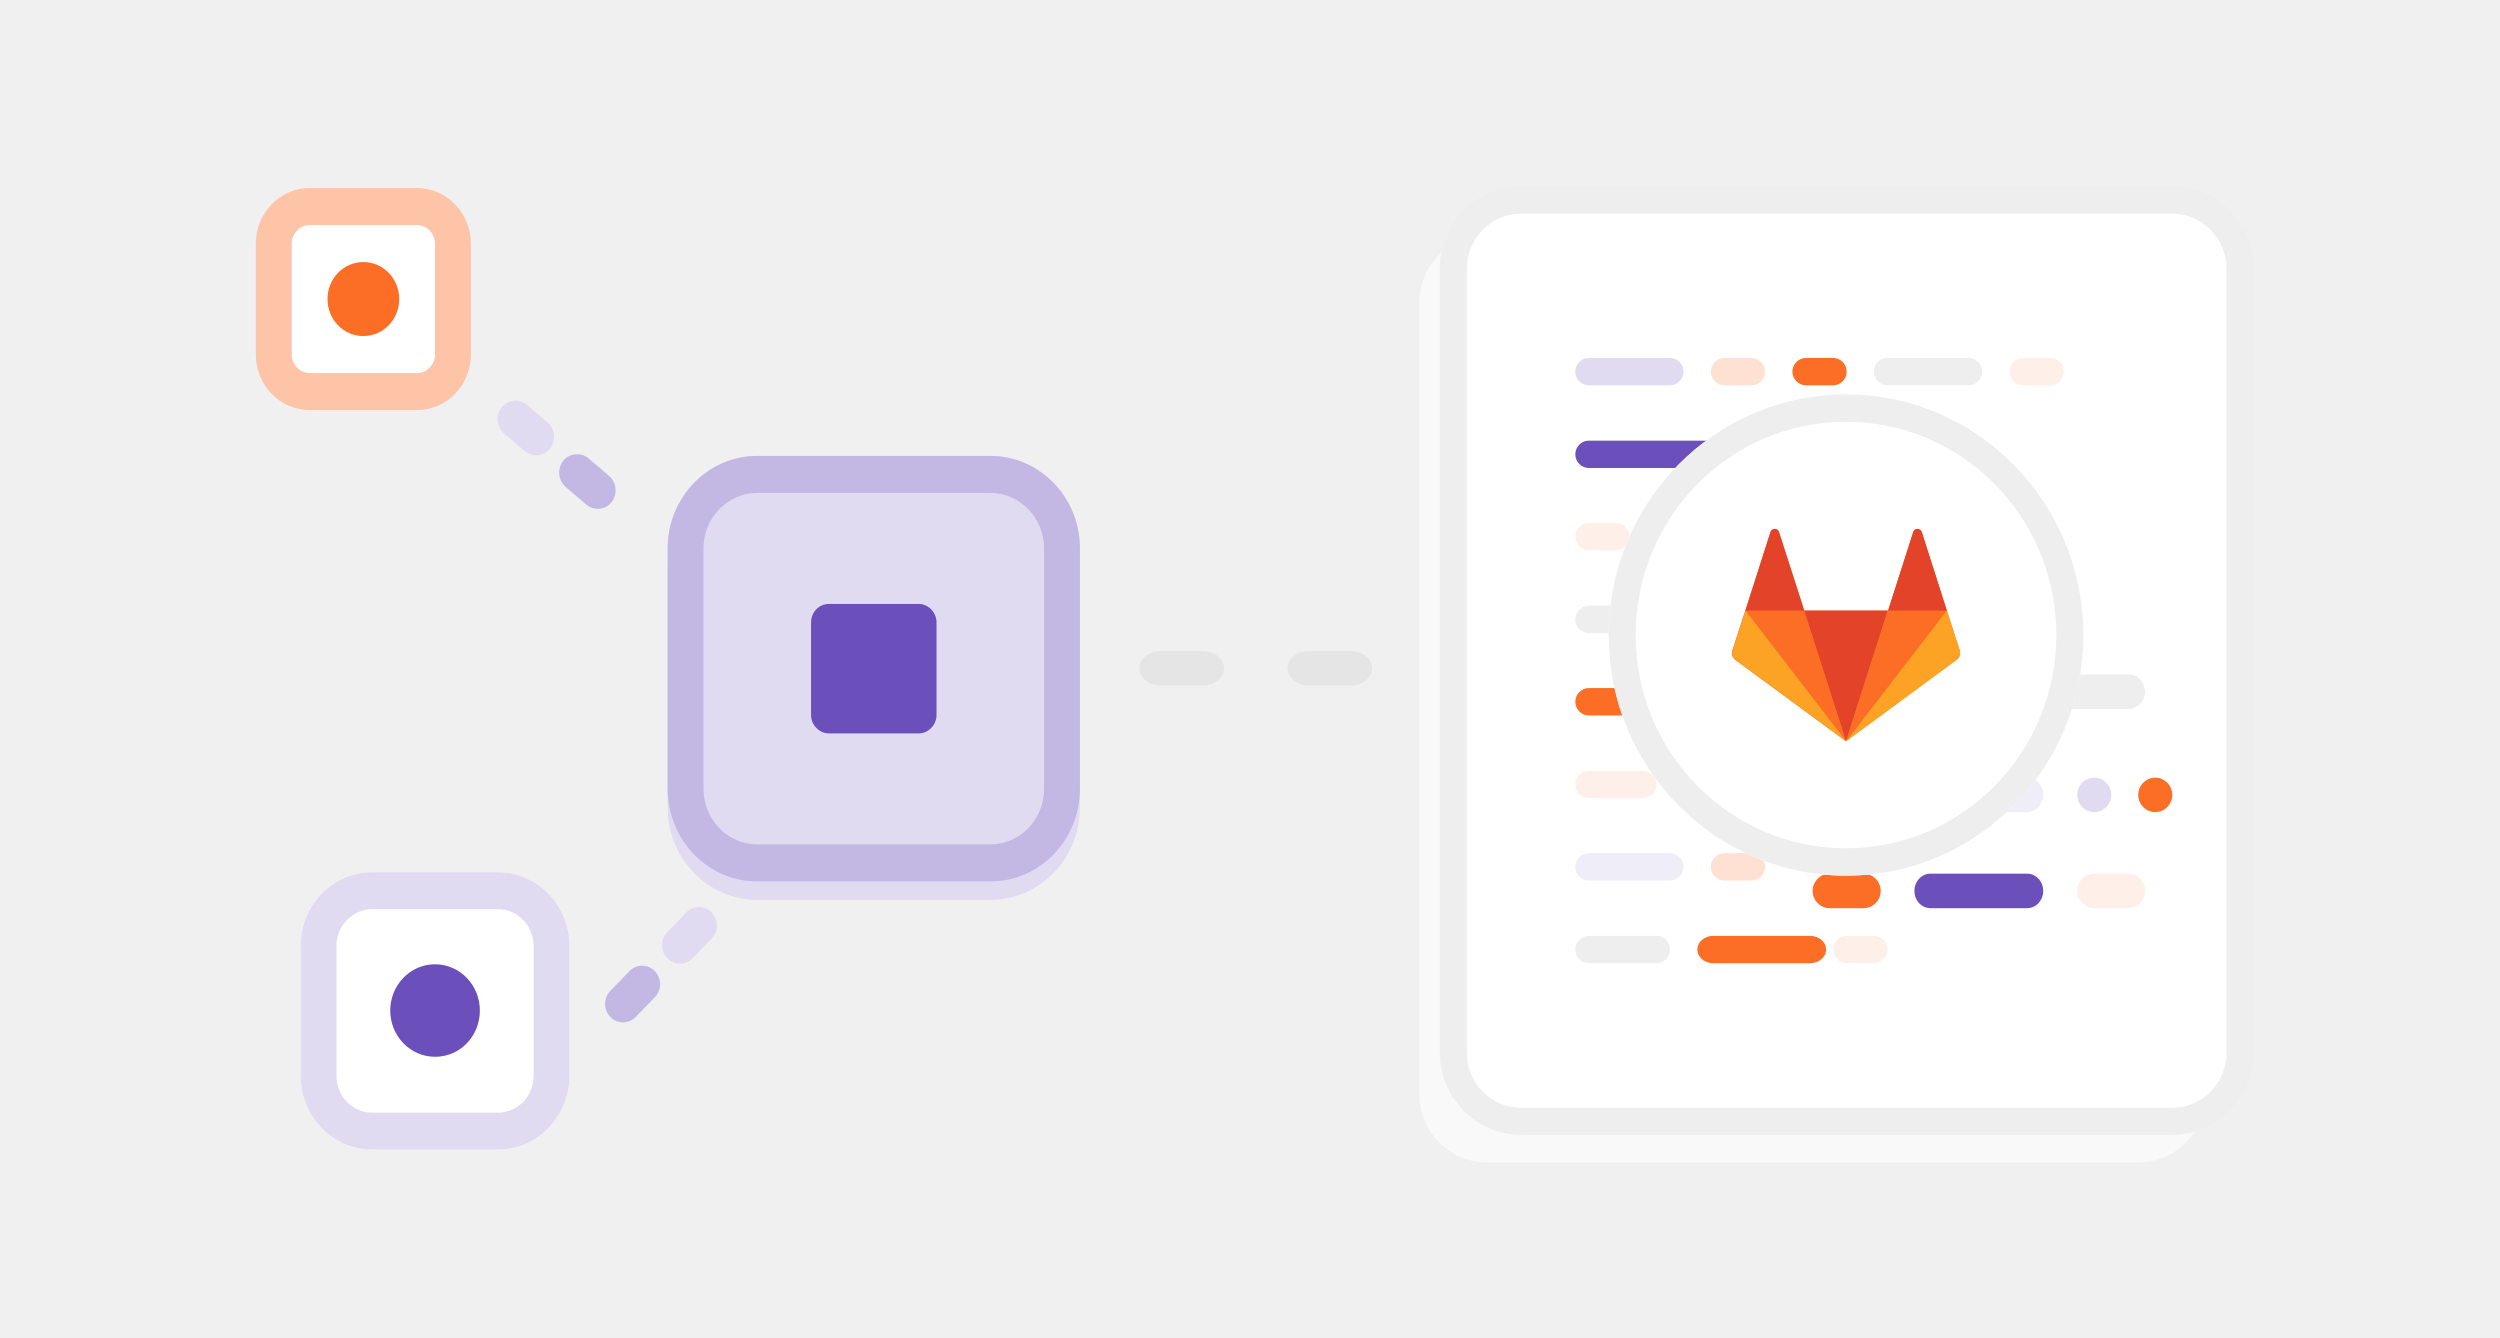
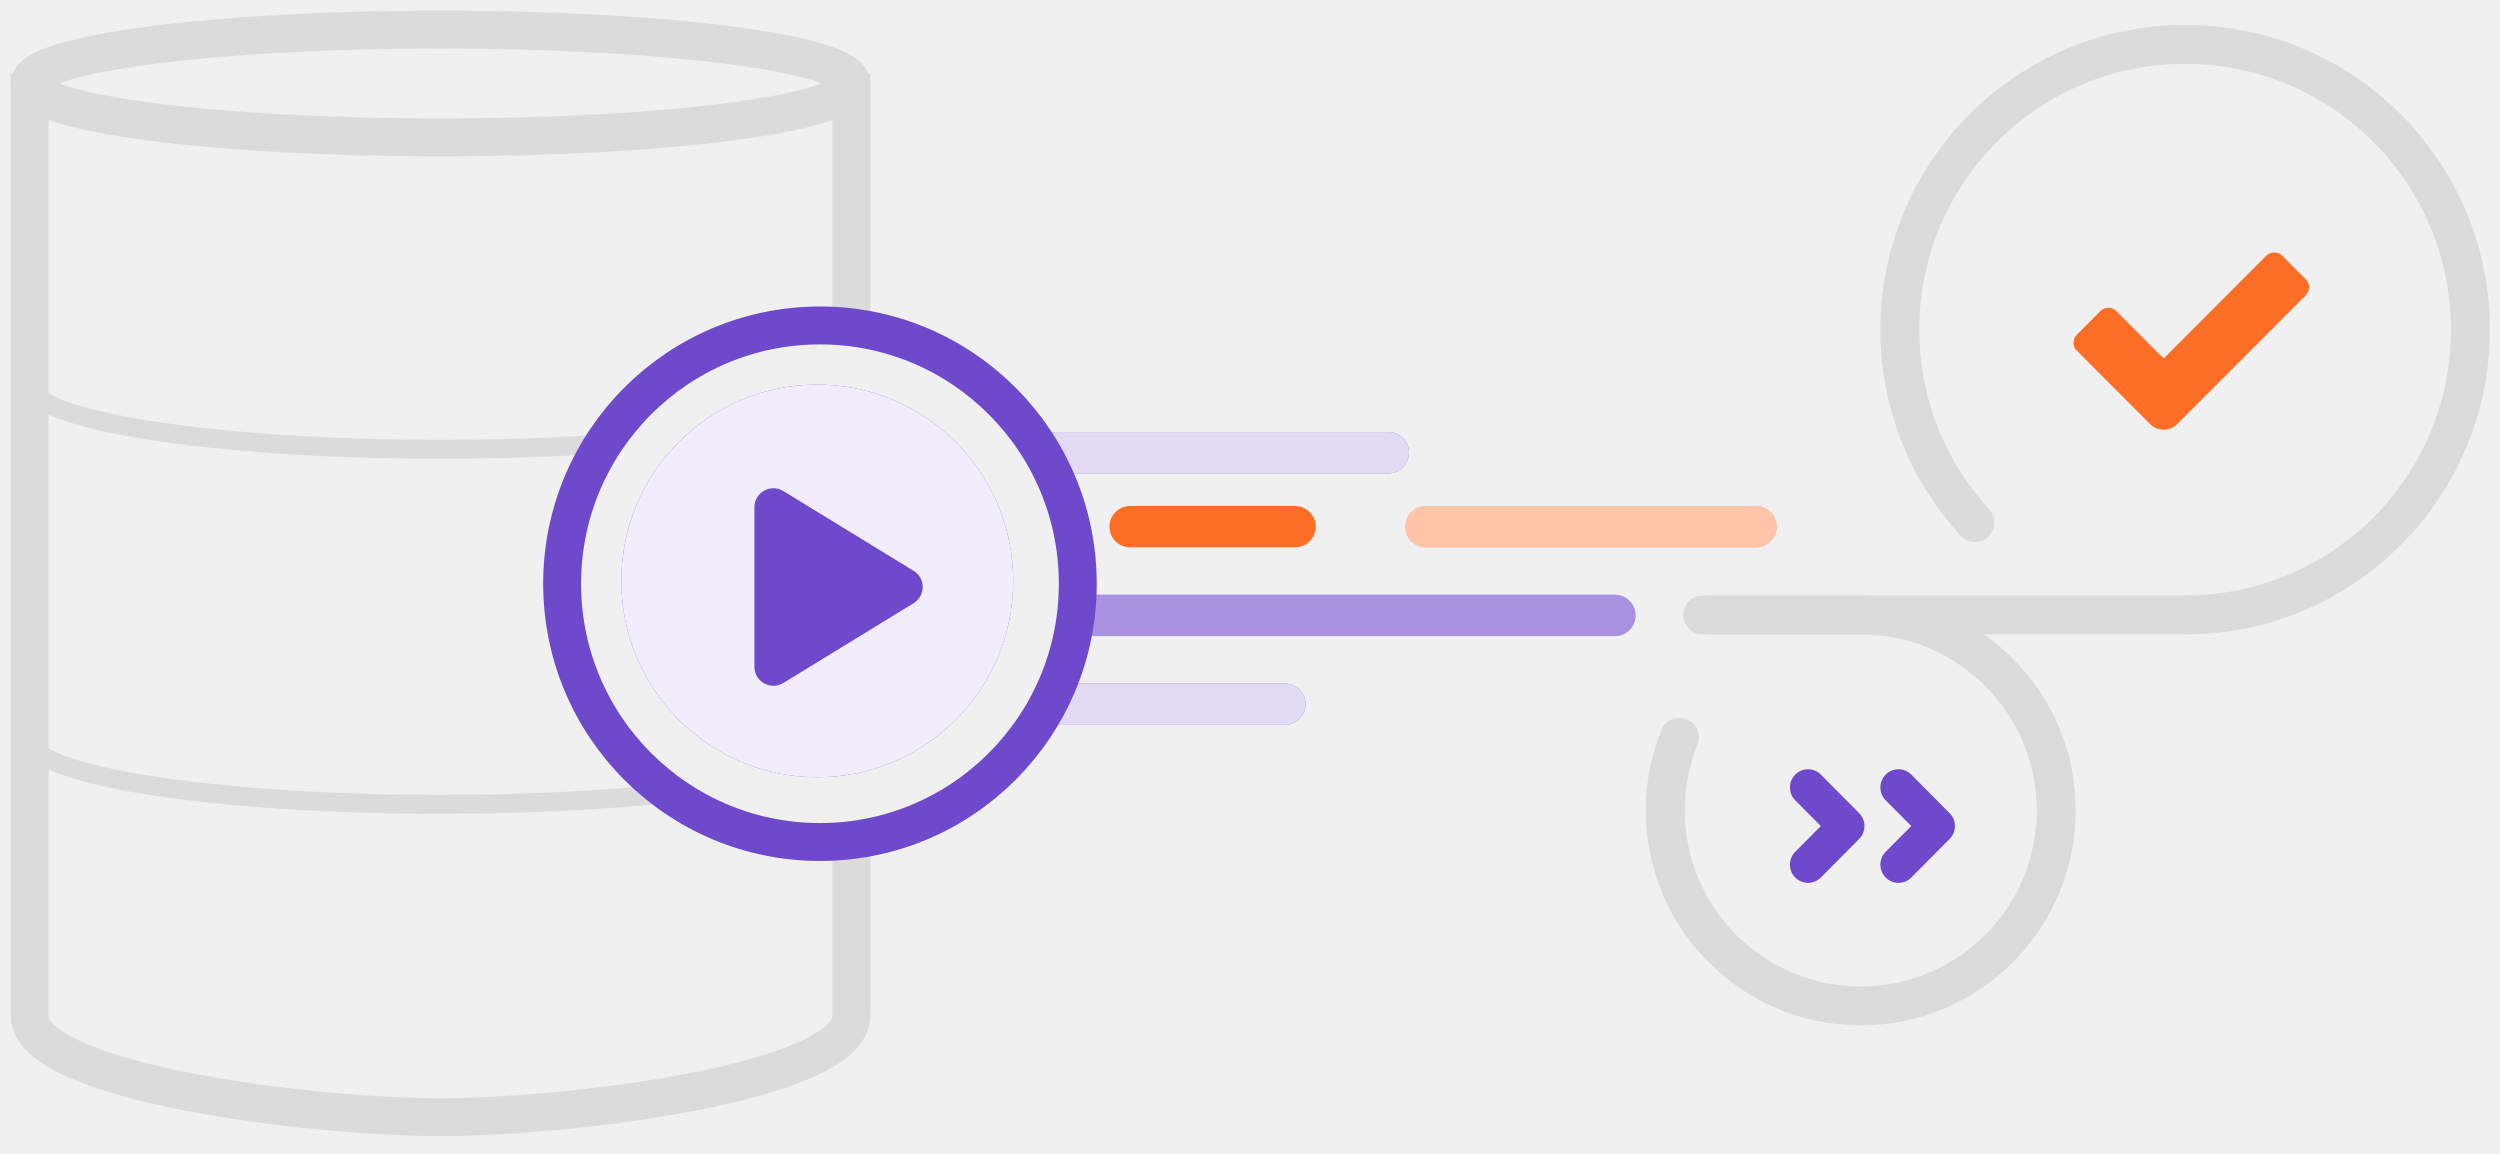
- <svg xmlns="http://www.w3.org/2000/svg" width="215px" height="115px" viewBox="0 0 215 115" version="1.1">
-   <g id="run-CICD-pipelines-md" stroke="none" stroke-width="1" fill="none" fill-rule="evenodd">
-     <g id="CICD-Repoj1" transform="translate(22, 16)">
-       <g id="Group" transform="translate(100, 0)">
-         <path d="M5.882,4.144 L61.888,4.144 C65.12,4.144 67.716,6.804 67.716,10.052 L67.716,78.064 C67.716,81.34 65.092,83.972 61.888,83.972 L5.882,83.972 C2.651,83.972 0.055,81.312 0.055,78.064 L0.055,10.052 C0.055,6.804 2.679,4.144 5.882,4.144 Z" id="Path" fill="#F9F9F9" fill-rule="nonzero" />
-         <path d="M8.81,1.176 L64.816,1.176 C68.047,1.176 70.643,3.836 70.643,7.084 L70.643,74.508 C70.643,77.784 68.019,80.416 64.816,80.416 L8.81,80.416 C5.579,80.416 2.983,77.756 2.983,74.508 L2.983,7.112 C2.983,3.836 5.579,1.176 8.81,1.176 Z" id="Path" fill="#FFFFFF" fill-rule="nonzero" />
-         <path d="M8.81,2.38 C6.241,2.38 4.142,4.508 4.142,7.112 L4.142,74.536 C4.142,77.14 6.241,79.268 8.81,79.268 L64.816,79.268 C67.384,79.268 69.483,77.14 69.483,74.536 L69.483,7.112 C69.483,4.508 67.384,2.38 64.816,2.38 L8.81,2.38 L8.81,2.38 Z M8.81,0 L64.816,0 C68.682,0 71.803,3.164 71.803,7.084 L71.803,74.508 C71.803,78.428 68.682,81.592 64.816,81.592 L8.81,81.592 C4.943,81.592 1.823,78.4 1.823,74.508 L1.823,7.112 C1.795,3.192 4.943,0 8.81,0 Z" id="Shape" fill="#EEEEEE" fill-rule="nonzero" />
-         <path d="M14.637,14.784 L21.624,14.784 C22.259,14.784 22.784,15.316 22.784,15.96 C22.784,16.604 22.259,17.136 21.624,17.136 L14.637,17.136 C14.002,17.136 13.477,16.604 13.477,15.96 C13.477,15.316 14.002,14.784 14.637,14.784 Z M33.305,21.896 L40.292,21.896 C40.928,21.896 41.452,22.428 41.452,23.072 C41.452,23.716 40.928,24.248 40.292,24.248 L33.305,24.248 C32.67,24.248 32.146,23.716 32.146,23.072 C32.146,22.428 32.67,21.896 33.305,21.896 Z" id="Shape" fill="#E1DBF1" fill-rule="nonzero" />
-         <path d="M40.32,14.784 L47.307,14.784 C47.942,14.784 48.467,15.316 48.467,15.96 C48.467,16.604 47.942,17.136 47.307,17.136 L40.32,17.136 C39.685,17.136 39.16,16.604 39.16,15.96 C39.132,15.316 39.657,14.784 40.32,14.784 Z" id="Path" fill="#EEEEEE" fill-rule="nonzero" />
-         <path d="M21.651,28.98 L28.638,28.98 C29.273,28.98 29.798,29.512 29.798,30.156 C29.798,30.8 29.273,31.332 28.638,31.332 L21.651,31.332 C21.016,31.332 20.491,30.8 20.491,30.156 C20.464,29.512 20.988,28.98 21.651,28.98 Z" id="Path" fill="#E1DBF1" fill-rule="nonzero" />
-         <path d="M26.291,14.784 L28.638,14.784 C29.273,14.784 29.798,15.316 29.798,15.96 C29.798,16.604 29.273,17.136 28.638,17.136 L26.291,17.136 C25.656,17.136 25.131,16.604 25.131,15.96 C25.131,15.316 25.656,14.784 26.291,14.784 Z" id="Path" fill="#FEE1D3" fill-rule="nonzero" />
-         <path d="M33.305,36.092 L35.653,36.092 C36.288,36.092 36.813,36.624 36.813,37.268 C36.813,37.912 36.288,38.444 35.653,38.444 L33.305,38.444 C32.67,38.444 32.146,37.912 32.146,37.268 C32.146,36.624 32.67,36.092 33.305,36.092 Z" id="Path" fill="#FC6D26" fill-rule="nonzero" />
-         <path d="M44.96,21.896 L47.307,21.896 C47.942,21.896 48.467,22.428 48.467,23.072 C48.467,23.716 47.942,24.248 47.307,24.248 L44.96,24.248 C44.324,24.248 43.8,23.716 43.8,23.072 C43.8,22.428 44.324,21.896 44.96,21.896 Z M51.974,14.784 L54.322,14.784 C54.957,14.784 55.481,15.316 55.481,15.96 C55.481,16.604 54.957,17.136 54.322,17.136 L51.974,17.136 C51.339,17.136 50.814,16.604 50.814,15.96 C50.814,15.316 51.339,14.784 51.974,14.784 Z" id="Shape" fill="#FEF0E8" fill-rule="nonzero" />
-         <path d="M23.971,43.176 L28.638,43.176 C29.273,43.176 29.798,43.708 29.798,44.352 C29.798,44.996 29.273,45.528 28.638,45.528 L23.971,45.528 C23.336,45.528 22.811,44.996 22.811,44.352 C22.811,43.708 23.336,43.176 23.971,43.176 Z" id="Path" fill="#E1DBF1" fill-rule="nonzero" />
-         <path d="M40.32,36.092 L42.667,36.092 C43.303,36.092 43.827,36.624 43.827,37.268 C43.827,37.912 43.303,38.444 42.667,38.444 L40.32,38.444 C39.685,38.444 39.16,37.912 39.16,37.268 C39.132,36.624 39.657,36.092 40.32,36.092 Z" id="Path" fill="#FC6D26" fill-rule="nonzero" />
-         <path d="M52.25,33.712 C53.051,33.712 53.714,34.384 53.714,35.196 C53.714,36.008 53.051,36.68 52.25,36.68 C51.449,36.68 50.787,36.008 50.787,35.196 C50.814,34.384 51.449,33.712 52.25,33.712 Z M58.105,50.876 C58.906,50.876 59.569,51.548 59.569,52.36 C59.569,53.172 58.906,53.844 58.105,53.844 C57.304,53.844 56.641,53.172 56.641,52.36 C56.641,51.548 57.304,50.876 58.105,50.876 Z" id="Shape" fill="#E1DBF1" fill-rule="nonzero" />
-         <path d="M63.352,50.876 C64.153,50.876 64.816,51.548 64.816,52.36 C64.816,53.172 64.153,53.844 63.352,53.844 C62.551,53.844 61.888,53.172 61.888,52.36 C61.888,51.548 62.551,50.876 63.352,50.876 Z M33.305,14.784 L35.653,14.784 C36.288,14.784 36.813,15.316 36.813,15.96 C36.813,16.604 36.288,17.136 35.653,17.136 L33.305,17.136 C32.67,17.136 32.146,16.604 32.146,15.96 C32.146,15.316 32.67,14.784 33.305,14.784 Z" id="Shape" fill="#FC6D26" fill-rule="nonzero" />
-         <path d="M14.637,36.092 L28.638,36.092 C29.273,36.092 29.798,36.624 29.798,37.268 C29.798,37.912 29.273,38.444 28.638,38.444 L14.637,38.444 C14.002,38.444 13.477,37.912 13.477,37.268 C13.477,36.624 14.002,36.092 14.637,36.092 Z M44.048,42 L61.06,42 C61.833,42 62.468,42.672 62.468,43.484 C62.468,44.296 61.833,44.968 61.06,44.968 L44.076,44.968 C43.303,44.968 42.667,44.296 42.667,43.484 C42.667,42.672 43.275,42 44.048,42 L44.048,42 L44.048,42 Z" id="Shape" fill="#EEEEEE" fill-rule="nonzero" />
-         <path d="M35.321,50.876 L52.306,50.876 C53.079,50.876 53.714,51.548 53.714,52.36 C53.714,53.172 53.079,53.844 52.306,53.844 L35.321,53.844 C34.548,53.844 33.913,53.172 33.913,52.36 C33.885,51.548 34.521,50.876 35.321,50.876 L35.321,50.876 L35.321,50.876 Z" id="Path" fill="#EFEDF8" fill-rule="nonzero" />
-         <path d="M14.637,21.896 L28.638,21.896 C29.273,21.896 29.798,22.428 29.798,23.072 C29.798,23.716 29.273,24.248 28.638,24.248 L14.637,24.248 C14.002,24.248 13.477,23.716 13.477,23.072 C13.477,22.428 14.002,21.896 14.637,21.896 Z" id="Path" fill="#6B4FBB" fill-rule="nonzero" />
-         <path d="M33.305,28.98 L47.307,28.98 C47.942,28.98 48.467,29.512 48.467,30.156 C48.467,30.8 47.942,31.332 47.307,31.332 L33.305,31.332 C32.67,31.332 32.146,30.8 32.146,30.156 C32.146,29.512 32.67,28.98 33.305,28.98 Z" id="Path" fill="#C3B8E3" fill-rule="nonzero" />
-         <path d="M14.637,28.98 L16.984,28.98 C17.619,28.98 18.144,29.512 18.144,30.156 C18.144,30.8 17.619,31.332 16.984,31.332 L14.637,31.332 C14.002,31.332 13.477,30.8 13.477,30.156 C13.477,29.512 14.002,28.98 14.637,28.98 Z" id="Path" fill="#FEF0E8" fill-rule="nonzero" />
-         <path d="M33.305,43.176 L35.653,43.176 C36.288,43.176 36.813,43.708 36.813,44.352 C36.813,44.996 36.288,45.528 35.653,45.528 L33.305,45.528 C32.67,45.528 32.146,44.996 32.146,44.352 C32.146,43.708 32.67,43.176 33.305,43.176 Z" id="Path" fill="#6B4FBB" fill-rule="nonzero" />
-         <path d="M14.637,43.176 L19.304,43.176 C19.939,43.176 20.464,43.708 20.464,44.352 C20.464,44.996 19.939,45.528 19.304,45.528 L14.637,45.528 C14.002,45.528 13.477,44.996 13.477,44.352 C13.477,43.708 14.002,43.176 14.637,43.176 Z" id="Path" fill="#FC6D26" fill-rule="nonzero" />
-         <path d="M14.637,50.288 L19.304,50.288 C19.939,50.288 20.464,50.82 20.464,51.464 C20.464,52.108 19.939,52.64 19.304,52.64 L14.637,52.64 C14.002,52.64 13.477,52.108 13.477,51.464 C13.477,50.82 14.002,50.288 14.637,50.288 Z M23.971,50.288 L28.638,50.288 C29.273,50.288 29.798,50.82 29.798,51.464 C29.798,52.108 29.273,52.64 28.638,52.64 L23.971,52.64 C23.336,52.64 22.811,52.108 22.811,51.464 C22.811,50.82 23.336,50.288 23.971,50.288 Z" id="Shape" fill="#FEF0E8" fill-rule="nonzero" />
-         <path d="M14.637,57.372 L21.624,57.372 C22.259,57.372 22.784,57.904 22.784,58.548 C22.784,59.192 22.259,59.724 21.624,59.724 L14.637,59.724 C14.002,59.724 13.477,59.192 13.477,58.548 C13.477,57.904 14.002,57.372 14.637,57.372 Z" id="Path" fill="#EFEDF8" fill-rule="nonzero" />
-         <path d="M25.352,64.484 L33.664,64.484 C34.438,64.484 35.045,65.016 35.045,65.66 C35.045,66.304 34.438,66.836 33.664,66.836 L25.352,66.836 C24.579,66.836 23.971,66.304 23.971,65.66 C23.971,65.016 24.579,64.484 25.352,64.484 Z" id="Path" fill="#FC6D26" fill-rule="nonzero" />
-         <path d="M44.021,59.136 L52.333,59.136 C53.106,59.136 53.714,59.808 53.714,60.62 C53.714,61.432 53.106,62.104 52.333,62.104 L44.021,62.104 C43.247,62.104 42.64,61.432 42.64,60.62 C42.64,59.808 43.247,59.136 44.021,59.136 Z" id="Path" fill="#6B4FBB" fill-rule="nonzero" />
-         <path d="M26.291,57.372 L28.638,57.372 C29.273,57.372 29.798,57.904 29.798,58.548 C29.798,59.192 29.273,59.724 28.638,59.724 L26.291,59.724 C25.656,59.724 25.131,59.192 25.131,58.548 C25.131,57.904 25.656,57.372 26.291,57.372 Z" id="Path" fill="#FEE1D3" fill-rule="nonzero" />
-         <path d="M36.813,64.484 L39.16,64.484 C39.795,64.484 40.32,65.016 40.32,65.66 C40.32,66.304 39.795,66.836 39.16,66.836 L36.813,66.836 C36.178,66.836 35.653,66.304 35.653,65.66 C35.653,65.016 36.178,64.484 36.813,64.484 Z M58.105,59.136 L61.032,59.136 C61.833,59.136 62.496,59.808 62.496,60.62 C62.496,61.432 61.833,62.104 61.032,62.104 L58.105,62.104 C57.304,62.104 56.641,61.432 56.641,60.62 C56.641,59.808 57.304,59.136 58.105,59.136 Z" id="Shape" fill="#FEF0E8" fill-rule="nonzero" />
-         <path d="M35.349,59.136 L38.276,59.136 C39.077,59.136 39.74,59.808 39.74,60.62 C39.74,61.432 39.077,62.104 38.276,62.104 L35.349,62.104 C34.548,62.104 33.885,61.432 33.885,60.62 C33.885,59.808 34.548,59.136 35.349,59.136 Z" id="Path" fill="#FC6D26" fill-rule="nonzero" />
-         <path d="M14.637,64.484 L20.464,64.484 C21.099,64.484 21.624,65.016 21.624,65.66 C21.624,66.304 21.099,66.836 20.464,66.836 L14.637,66.836 C14.002,66.836 13.477,66.304 13.477,65.66 C13.477,65.016 14.002,64.484 14.637,64.484 Z" id="Path" fill="#EEEEEE" fill-rule="nonzero" />
-         <ellipse id="Oval" fill="#FFFFFF" fill-rule="nonzero" cx="36.757" cy="38.612" rx="20.409" ry="20.692" />
-         <path d="M36.757,59.304 C25.49,59.304 16.349,50.036 16.349,38.612 C16.349,27.188 25.49,17.92 36.757,17.92 C48.025,17.92 57.166,27.188 57.166,38.612 C57.166,50.036 48.053,59.304 36.757,59.304 Z M36.757,56.952 C46.755,56.952 54.846,48.748 54.846,38.612 C54.846,28.476 46.755,20.272 36.757,20.272 C26.76,20.272 18.669,28.476 18.669,38.612 C18.669,48.748 26.788,56.952 36.757,56.952 Z" id="Shape" fill="#EEEEEE" fill-rule="nonzero" />
-         <g transform="translate(26.78795, 29.4)" id="Path">
-           <path d="M19.746,10.528 L18.641,7.112 L16.459,0.336 C16.349,7.97972799e-15 15.879,7.97972799e-15 15.741,0.336 L13.587,7.112 L6.379,7.112 L4.198,0.336 C4.087,7.97972799e-15 3.618,7.97972799e-15 3.48,0.336 L1.298,7.112 L0.193,10.528 C0.083,10.836 0.193,11.172 0.469,11.368 L9.942,18.34 L19.414,11.368 C19.718,11.172 19.829,10.836 19.746,10.528" fill="#FC6D26" />
-           <polygon fill="#E24329" points="9.97 18.34 13.56 7.112 6.352 7.112" />
-           <polygon fill="#FC6D26" points="9.97 18.34 6.379 7.112 1.326 7.112" />
-           <path d="M1.326,7.112 L0.221,10.528 C0.11,10.836 0.221,11.172 0.497,11.368 L9.97,18.34 L1.326,7.112 Z" fill="#FCA326" />
-           <path d="M1.326,7.112 L6.379,7.112 L4.198,0.336 C4.087,7.9658502e-15 3.618,7.9658502e-15 3.48,0.336 L1.326,7.112 Z" fill="#E24329" />
-           <polygon fill="#FC6D26" points="9.97 18.34 13.56 7.112 18.613 7.112" />
-           <path d="M18.641,7.112 L19.746,10.528 C19.856,10.836 19.746,11.172 19.47,11.368 L9.997,18.34 L18.641,7.112 Z" fill="#FCA326" />
-           <path d="M18.641,7.112 L13.587,7.112 L15.769,0.336 C15.879,7.9658502e-15 16.349,7.9658502e-15 16.487,0.336 L18.641,7.112 Z" fill="#E24329" />
-         </g>
-       </g>
-       <path d="M76,41.475 C76,40.661 76.807,40 77.815,40 L81.454,40 C82.458,40 83.269,40.654 83.269,41.475 C83.269,42.289 82.462,42.95 81.454,42.95 L77.815,42.95 C76.815,42.95 76,42.296 76,41.482 C76,41.478 76,41.478 76,41.475 Z M88.731,41.475 C88.731,40.661 89.538,40 90.546,40 L94.185,40 C95.189,40 96,40.654 96,41.475 C96,42.289 95.193,42.95 94.185,42.95 L90.546,42.95 C89.546,42.95 88.731,42.296 88.731,41.482 C88.731,41.478 88.731,41.478 88.731,41.475 Z" id="Shape" fill="#E5E5E5" fill-rule="nonzero" />
-       <g id="Group">
-         <g transform="translate(3.686038, 58.8)">
-           <path d="M6.333,0.208 L17.123,0.208 C20.541,0.208 23.289,3.044 23.289,6.572 L23.289,17.709 C23.289,21.203 20.541,24.073 17.123,24.073 L6.333,24.073 C2.949,24.073 0.168,21.237 0.168,17.709 L0.168,6.572 C0.168,3.044 2.915,0.208 6.333,0.208 Z" id="Path" fill="#FFFFFF" />
-           <path d="M6.333,3.39 C4.624,3.39 3.25,4.808 3.25,6.572 L3.25,17.709 C3.25,19.473 4.624,20.891 6.333,20.891 L17.123,20.891 C18.832,20.891 20.206,19.473 20.206,17.709 L20.206,6.572 C20.206,4.808 18.832,3.39 17.123,3.39 L6.333,3.39 Z M6.333,0.208 L17.123,0.208 C20.541,0.208 23.289,3.044 23.289,6.572 L23.289,17.709 C23.289,21.203 20.541,24.073 17.123,24.073 L6.333,24.073 C2.949,24.073 0.168,21.237 0.168,17.709 L0.168,6.572 C0.168,3.044 2.915,0.208 6.333,0.208 Z" id="Shape" fill="#E1DBF1" fill-rule="nonzero" />
-           <path d="M11.728,8.128 L11.728,8.128 C13.839,8.128 15.582,9.892 15.582,12.106 L15.582,12.106 C15.582,14.32 13.873,16.084 11.728,16.084 L11.728,16.084 C9.617,16.084 7.875,14.32 7.875,12.106 L7.875,12.106 C7.875,9.927 9.584,8.128 11.728,8.128 Z" id="Path" fill="#6B4FBB" />
-         </g>
-         <path d="M4.624,3.355 C3.787,3.355 3.083,4.081 3.083,4.946 L3.083,14.492 C3.083,15.357 3.787,16.084 4.624,16.084 L13.873,16.084 C14.711,16.084 15.414,15.357 15.414,14.492 L15.414,4.946 C15.414,4.081 14.711,3.355 13.873,3.355 L4.624,3.355 Z" id="Path" fill="#FFFFFF" />
-         <path d="M4.624,3.355 C3.787,3.355 3.083,4.081 3.083,4.946 L3.083,14.492 C3.083,15.357 3.787,16.084 4.624,16.084 L13.873,16.084 C14.711,16.084 15.414,15.357 15.414,14.492 L15.414,4.946 C15.414,4.081 14.711,3.355 13.873,3.355 L4.624,3.355 Z M4.624,0.173 L13.873,0.173 C16.42,0.173 18.497,2.317 18.497,4.946 L18.497,14.492 C18.497,17.121 16.42,19.266 13.873,19.266 L4.624,19.266 C2.078,19.266 -1.19049424e-15,17.121 -1.19049424e-15,14.492 L-1.19049424e-15,4.946 C-1.19049424e-15,2.317 2.078,0.173 4.624,0.173 Z" id="Shape" fill="#FDC4A8" fill-rule="nonzero" />
-         <path d="M9.249,6.537 L9.249,6.537 C10.958,6.537 12.331,7.955 12.331,9.719 L12.331,9.719 C12.331,11.483 10.958,12.901 9.249,12.901 L9.249,12.901 C7.54,12.901 6.166,11.483 6.166,9.719 L6.166,9.719 C6.166,7.955 7.54,6.537 9.249,6.537 Z" id="Path" fill="#FC6D26" />
-         <g transform="translate(35.18491, 23.17412)">
-           <path d="M7.942,1.626 L27.98,1.626 C32.236,1.626 35.688,5.188 35.688,9.581 L35.688,30.265 C35.688,34.657 32.236,38.22 27.98,38.22 L7.942,38.22 C3.686,38.22 0.235,34.657 0.235,30.265 L0.235,9.581 C0.235,5.188 3.686,1.626 7.942,1.626 Z" id="Path" fill="#E1DBF1" />
-           <path d="M7.942,0.035 L27.98,0.035 C32.236,0.035 35.688,3.597 35.688,7.99 L35.688,28.674 C35.688,33.066 32.236,36.629 27.98,36.629 L7.942,36.629 C3.686,36.629 0.235,33.066 0.235,28.674 L0.235,7.99 C0.235,3.597 3.686,0.035 7.942,0.035 Z" id="Path" fill="#E1DBF1" />
-           <path d="M7.942,3.217 C5.395,3.217 3.317,5.361 3.317,7.99 L3.317,28.674 C3.317,31.302 5.395,33.447 7.942,33.447 L27.98,33.447 C30.527,33.447 32.605,31.302 32.605,28.674 L32.605,7.99 C32.605,5.361 30.527,3.217 27.98,3.217 C27.947,3.217 7.942,3.217 7.942,3.217 Z M7.942,0.035 L27.98,0.035 C32.236,0.035 35.688,3.597 35.688,7.99 L35.688,28.674 C35.688,33.066 32.236,36.629 27.98,36.629 L7.942,36.629 C3.686,36.629 0.235,33.066 0.235,28.674 L0.235,7.99 C0.235,3.597 3.686,0.035 7.942,0.035 Z" id="Shape" fill="#C3B8E3" fill-rule="nonzero" />
-           <path d="M14.107,12.763 L21.815,12.763 C22.652,12.763 23.356,13.489 23.356,14.354 L23.356,22.309 C23.356,23.174 22.652,23.9 21.815,23.9 L14.107,23.9 C13.27,23.9 12.566,23.174 12.566,22.309 L12.566,14.354 C12.566,13.489 13.236,12.763 14.107,12.763 Z" id="Path" fill="#6B4FBB" />
-         </g>
-         <path d="M32.672,71.459 C32.069,72.082 31.097,72.082 30.494,71.459 C29.89,70.837 29.89,69.834 30.494,69.211 L32.136,67.516 C32.739,66.894 33.71,66.894 34.314,67.516 C34.917,68.139 34.917,69.142 34.314,69.764 L32.672,71.459 Z" id="Path" fill="#C3B8E3" fill-rule="nonzero" />
-         <path d="M37.564,66.409 C36.961,67.032 35.989,67.032 35.386,66.409 C34.783,65.787 34.783,64.784 35.386,64.161 L37.028,62.466 C37.631,61.844 38.603,61.844 39.206,62.466 C39.809,63.089 39.809,64.092 39.206,64.715 L37.564,66.409 Z" id="Path" fill="#E1DBF1" />
-         <path d="M21.346,21.272 C20.709,20.718 20.608,19.715 21.144,19.024 C21.681,18.366 22.652,18.263 23.323,18.816 L25.099,20.338 C25.735,20.891 25.836,21.894 25.3,22.586 C24.763,23.243 23.792,23.347 23.122,22.794 L21.346,21.272 Z" id="Path" fill="#E1DBF1" fill-rule="nonzero" />
-         <path d="M26.64,25.872 C26.003,25.319 25.903,24.316 26.439,23.624 C26.975,22.967 27.947,22.863 28.617,23.416 L30.393,24.938 C31.03,25.492 31.13,26.495 30.594,27.186 C30.058,27.878 29.086,27.947 28.416,27.394 L26.64,25.872 Z" id="Path" fill="#C3B8E3" />
-       </g>
-     </g>
-   </g>
+ <svg xmlns="http://www.w3.org/2000/svg" width="169" height="78" viewBox="0 0 169 78" fill="none">
+   <path d="M115.571 41.571L147.714 41.571C158.365 41.571 167 32.937 167 22.286C167 11.634 158.365 3 147.714 3C137.063 3 128.429 11.634 128.429 22.286C128.429 27.313 130.352 31.891 133.503 35.324" stroke="#DBDBDB" stroke-width="2.632" stroke-linecap="round" />
+   <path d="M115.107 41.571H125.786C133.084 41.571 139 47.488 139 54.786C139 62.084 133.084 68 125.786 68C118.488 68 112.571 62.084 112.571 54.786C112.571 53.039 112.91 51.371 113.526 49.845" stroke="#DBDBDB" stroke-width="2.632" stroke-linecap="round" />
+   <path d="M87.549 37H76.394C75.624 37 75 36.375 75 35.603C75 34.832 75.624 34.206 76.394 34.206H87.549C88.319 34.206 88.943 34.832 88.943 35.603C88.943 36.375 88.319 37 87.549 37Z" fill="#FC6D26" />
+   <path d="M118.703 37H96.394C95.624 37 95 36.375 95 35.603C95 34.832 95.624 34.206 96.394 34.206H118.703C119.473 34.206 120.097 34.832 120.097 35.603C120.097 36.375 119.473 37 118.703 37Z" fill="#FC6D26" />
+   <path d="M118.703 37H96.394C95.624 37 95 36.375 95 35.603C95 34.832 95.624 34.206 96.394 34.206H118.703C119.473 34.206 120.097 34.832 120.097 35.603C120.097 36.375 119.473 37 118.703 37Z" fill="white" fill-opacity="0.6" />
+   <path d="M93.857 32H71.394C70.624 32 70 31.375 70 30.603C70 29.832 70.624 29.206 71.394 29.206L93.857 29.206C94.627 29.206 95.252 29.832 95.252 30.603C95.252 31.375 94.627 32 93.857 32Z" fill="#6E49CB" />
+   <path d="M93.857 32H71.394C70.624 32 70 31.375 70 30.603C70 29.832 70.624 29.206 71.394 29.206L93.857 29.206C94.627 29.206 95.252 29.832 95.252 30.603C95.252 31.375 94.627 32 93.857 32Z" fill="white" fill-opacity="0.8" />
+   <path d="M86.857 49H71.394C70.624 49 70 48.375 70 47.603C70 46.832 70.624 46.206 71.394 46.206H86.857C87.627 46.206 88.252 46.832 88.252 47.603C88.252 48.375 87.627 49 86.857 49Z" fill="#6E49CB" />
+   <path d="M86.857 49H71.394C70.624 49 70 48.375 70 47.603C70 46.832 70.624 46.206 71.394 46.206H86.857C87.627 46.206 88.252 46.832 88.252 47.603C88.252 48.375 87.627 49 86.857 49Z" fill="white" fill-opacity="0.8" />
+   <path d="M109.166 43L73.394 43C72.624 43 72 42.375 72 41.603C72 40.832 72.624 40.206 73.394 40.206L109.166 40.206C109.936 40.206 110.56 40.832 110.56 41.603C110.56 42.375 109.936 43 109.166 43Z" fill="#6E49CB" />
+   <path d="M109.166 43L73.394 43C72.624 43 72 42.375 72 41.603C72 40.832 72.624 40.206 73.394 40.206L109.166 40.206C109.936 40.206 110.56 40.832 110.56 41.603C110.56 42.375 109.936 43 109.166 43Z" fill="white" fill-opacity="0.4" />
+   <path d="M146.262 24.235L143.048 21.015C142.767 20.734 142.282 20.732 141.983 21.031L140.394 22.624C140.1 22.918 140.088 23.4 140.378 23.69L145.344 28.665C145.841 29.164 146.666 29.18 147.166 28.679L147.866 27.978L155.864 19.965C156.171 19.658 156.167 19.178 155.868 18.879L154.279 17.286C153.985 16.992 153.495 16.989 153.194 17.29L146.262 24.235Z" fill="#FC6D26" />
+   <path fill-rule="evenodd" clip-rule="evenodd" d="M125.682 56.711L123.087 59.322C122.858 59.553 122.547 59.682 122.223 59.682C121.898 59.682 121.587 59.553 121.358 59.322C121.129 59.091 121 58.778 121 58.452C121 58.125 121.129 57.812 121.358 57.581L123.087 55.841L121.358 54.101C121.129 53.87 121 53.557 121 53.231C121 52.904 121.129 52.592 121.358 52.361C121.587 52.13 121.898 52 122.223 52C122.547 52 122.858 52.13 123.087 52.36L125.682 54.971C125.911 55.202 126.04 55.515 126.04 55.841C126.04 56.167 125.911 56.48 125.682 56.711ZM131.796 56.711L129.202 59.322C129.088 59.436 128.954 59.527 128.805 59.589C128.657 59.651 128.498 59.682 128.337 59.682C128.177 59.682 128.018 59.651 127.869 59.589C127.721 59.527 127.586 59.436 127.472 59.322C127.359 59.208 127.269 59.072 127.207 58.922C127.146 58.773 127.114 58.613 127.114 58.452C127.114 58.29 127.146 58.13 127.208 57.981C127.269 57.831 127.359 57.696 127.473 57.581L129.202 55.841L127.473 54.101C127.359 53.987 127.269 53.851 127.208 53.702C127.146 53.553 127.114 53.392 127.114 53.231C127.114 53.069 127.146 52.909 127.207 52.76C127.269 52.611 127.359 52.475 127.472 52.361C127.586 52.246 127.721 52.156 127.869 52.094C128.018 52.032 128.177 52 128.337 52C128.498 52 128.657 52.032 128.805 52.094C128.954 52.155 129.088 52.246 129.202 52.36L131.796 54.971C132.026 55.202 132.154 55.515 132.154 55.841C132.154 56.167 132.026 56.48 131.796 56.711Z" fill="#6E49CB" />
+   <path d="M2 26C2 28.415 14.436 30.373 29.777 30.373C33.771 30.373 37.568 30.24 41 30.001" stroke="#DBDBDB" stroke-width="1.282" />
+   <path d="M2 50C2 52.415 14.436 54.373 29.777 54.373C35.613 54.373 41.029 54.089 45.5 53.605" stroke="#DBDBDB" stroke-width="1.282" />
+   <path d="M57.554 5V22M2 5V68.667C2 73.173 20.97 75.52 29.777 75.52C38.584 75.52 57.554 73.173 57.554 68.667V57" stroke="#DBDBDB" stroke-width="2.563" stroke-linejoin="round" />
+   <ellipse cx="29.777" cy="5.644" rx="27.777" ry="3.644" stroke="#DBDBDB" stroke-width="2.563" />
+   <ellipse cx="55.429" cy="39.46" rx="17.429" ry="17.46" stroke="#6E49CB" stroke-width="2.563" />
+   <ellipse cx="55.246" cy="39.27" rx="13.246" ry="13.27" fill="#6E49CB" />
+   <ellipse cx="55.246" cy="39.27" rx="13.246" ry="13.27" fill="white" fill-opacity="0.9" />
+   <path d="M61.763 38.589C62.58 39.089 62.58 40.276 61.763 40.776L52.951 46.17C52.097 46.693 51 46.079 51 45.077L51 34.288C51 33.286 52.097 32.672 52.951 33.194L61.763 38.589Z" fill="#6E49CB" />
</svg>
